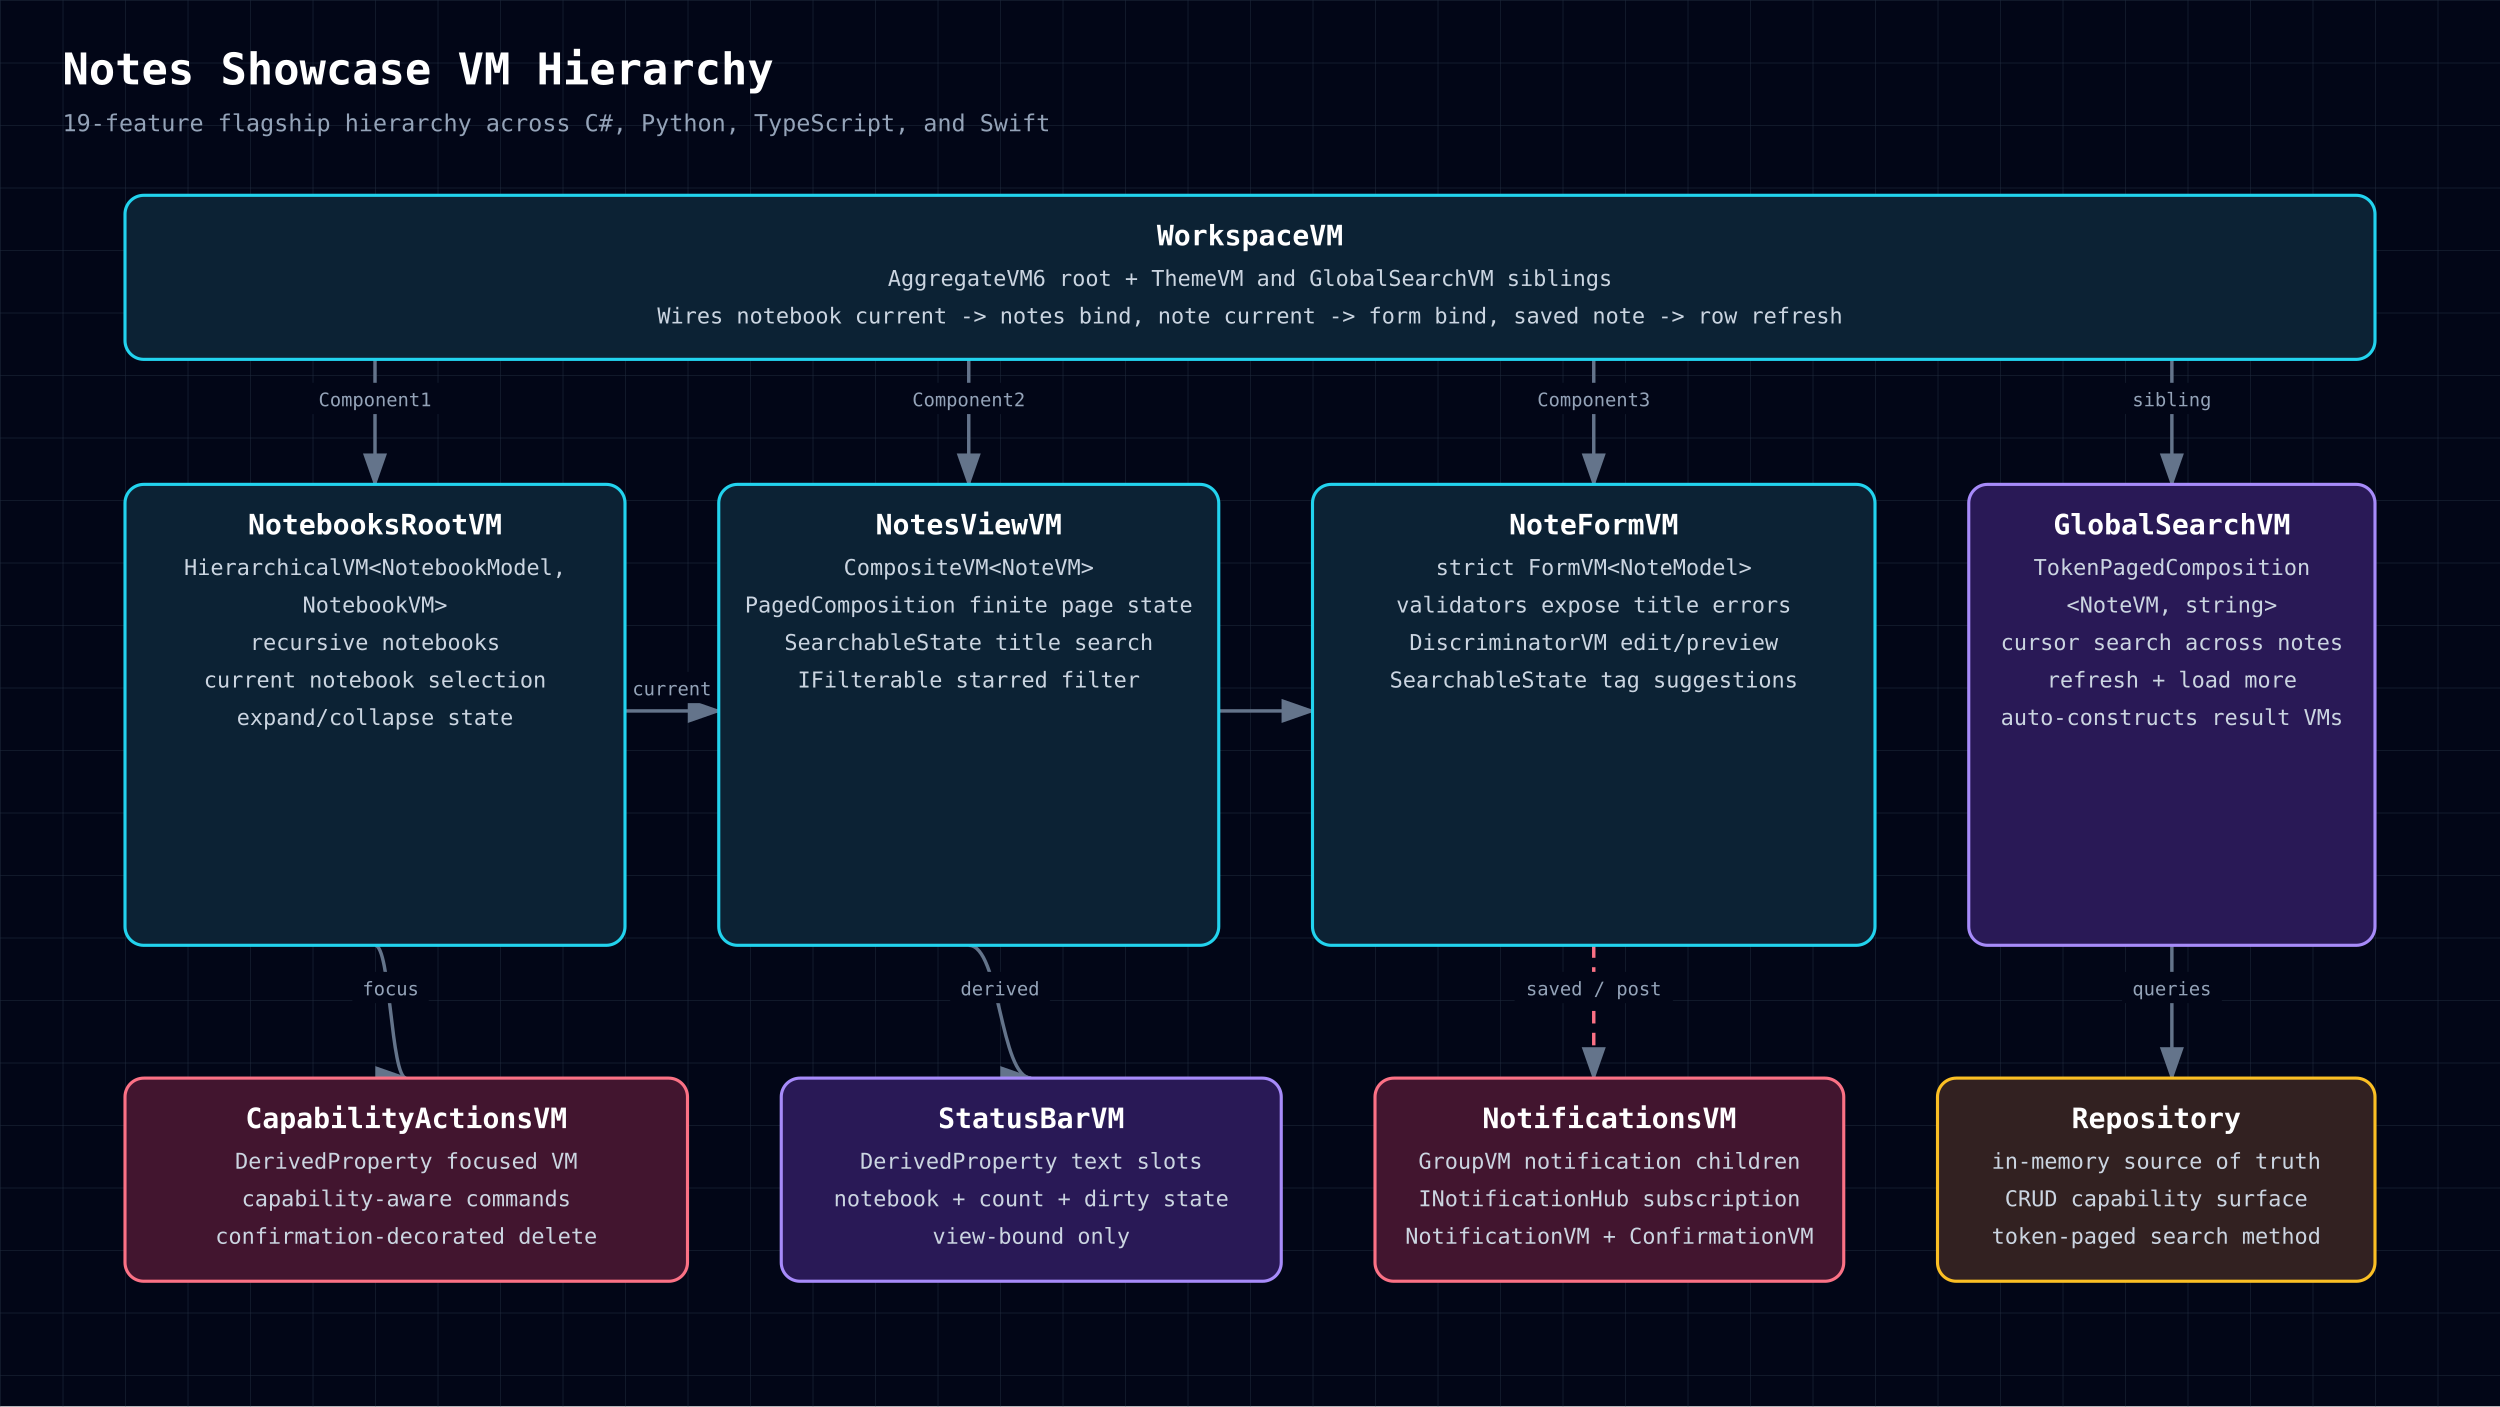
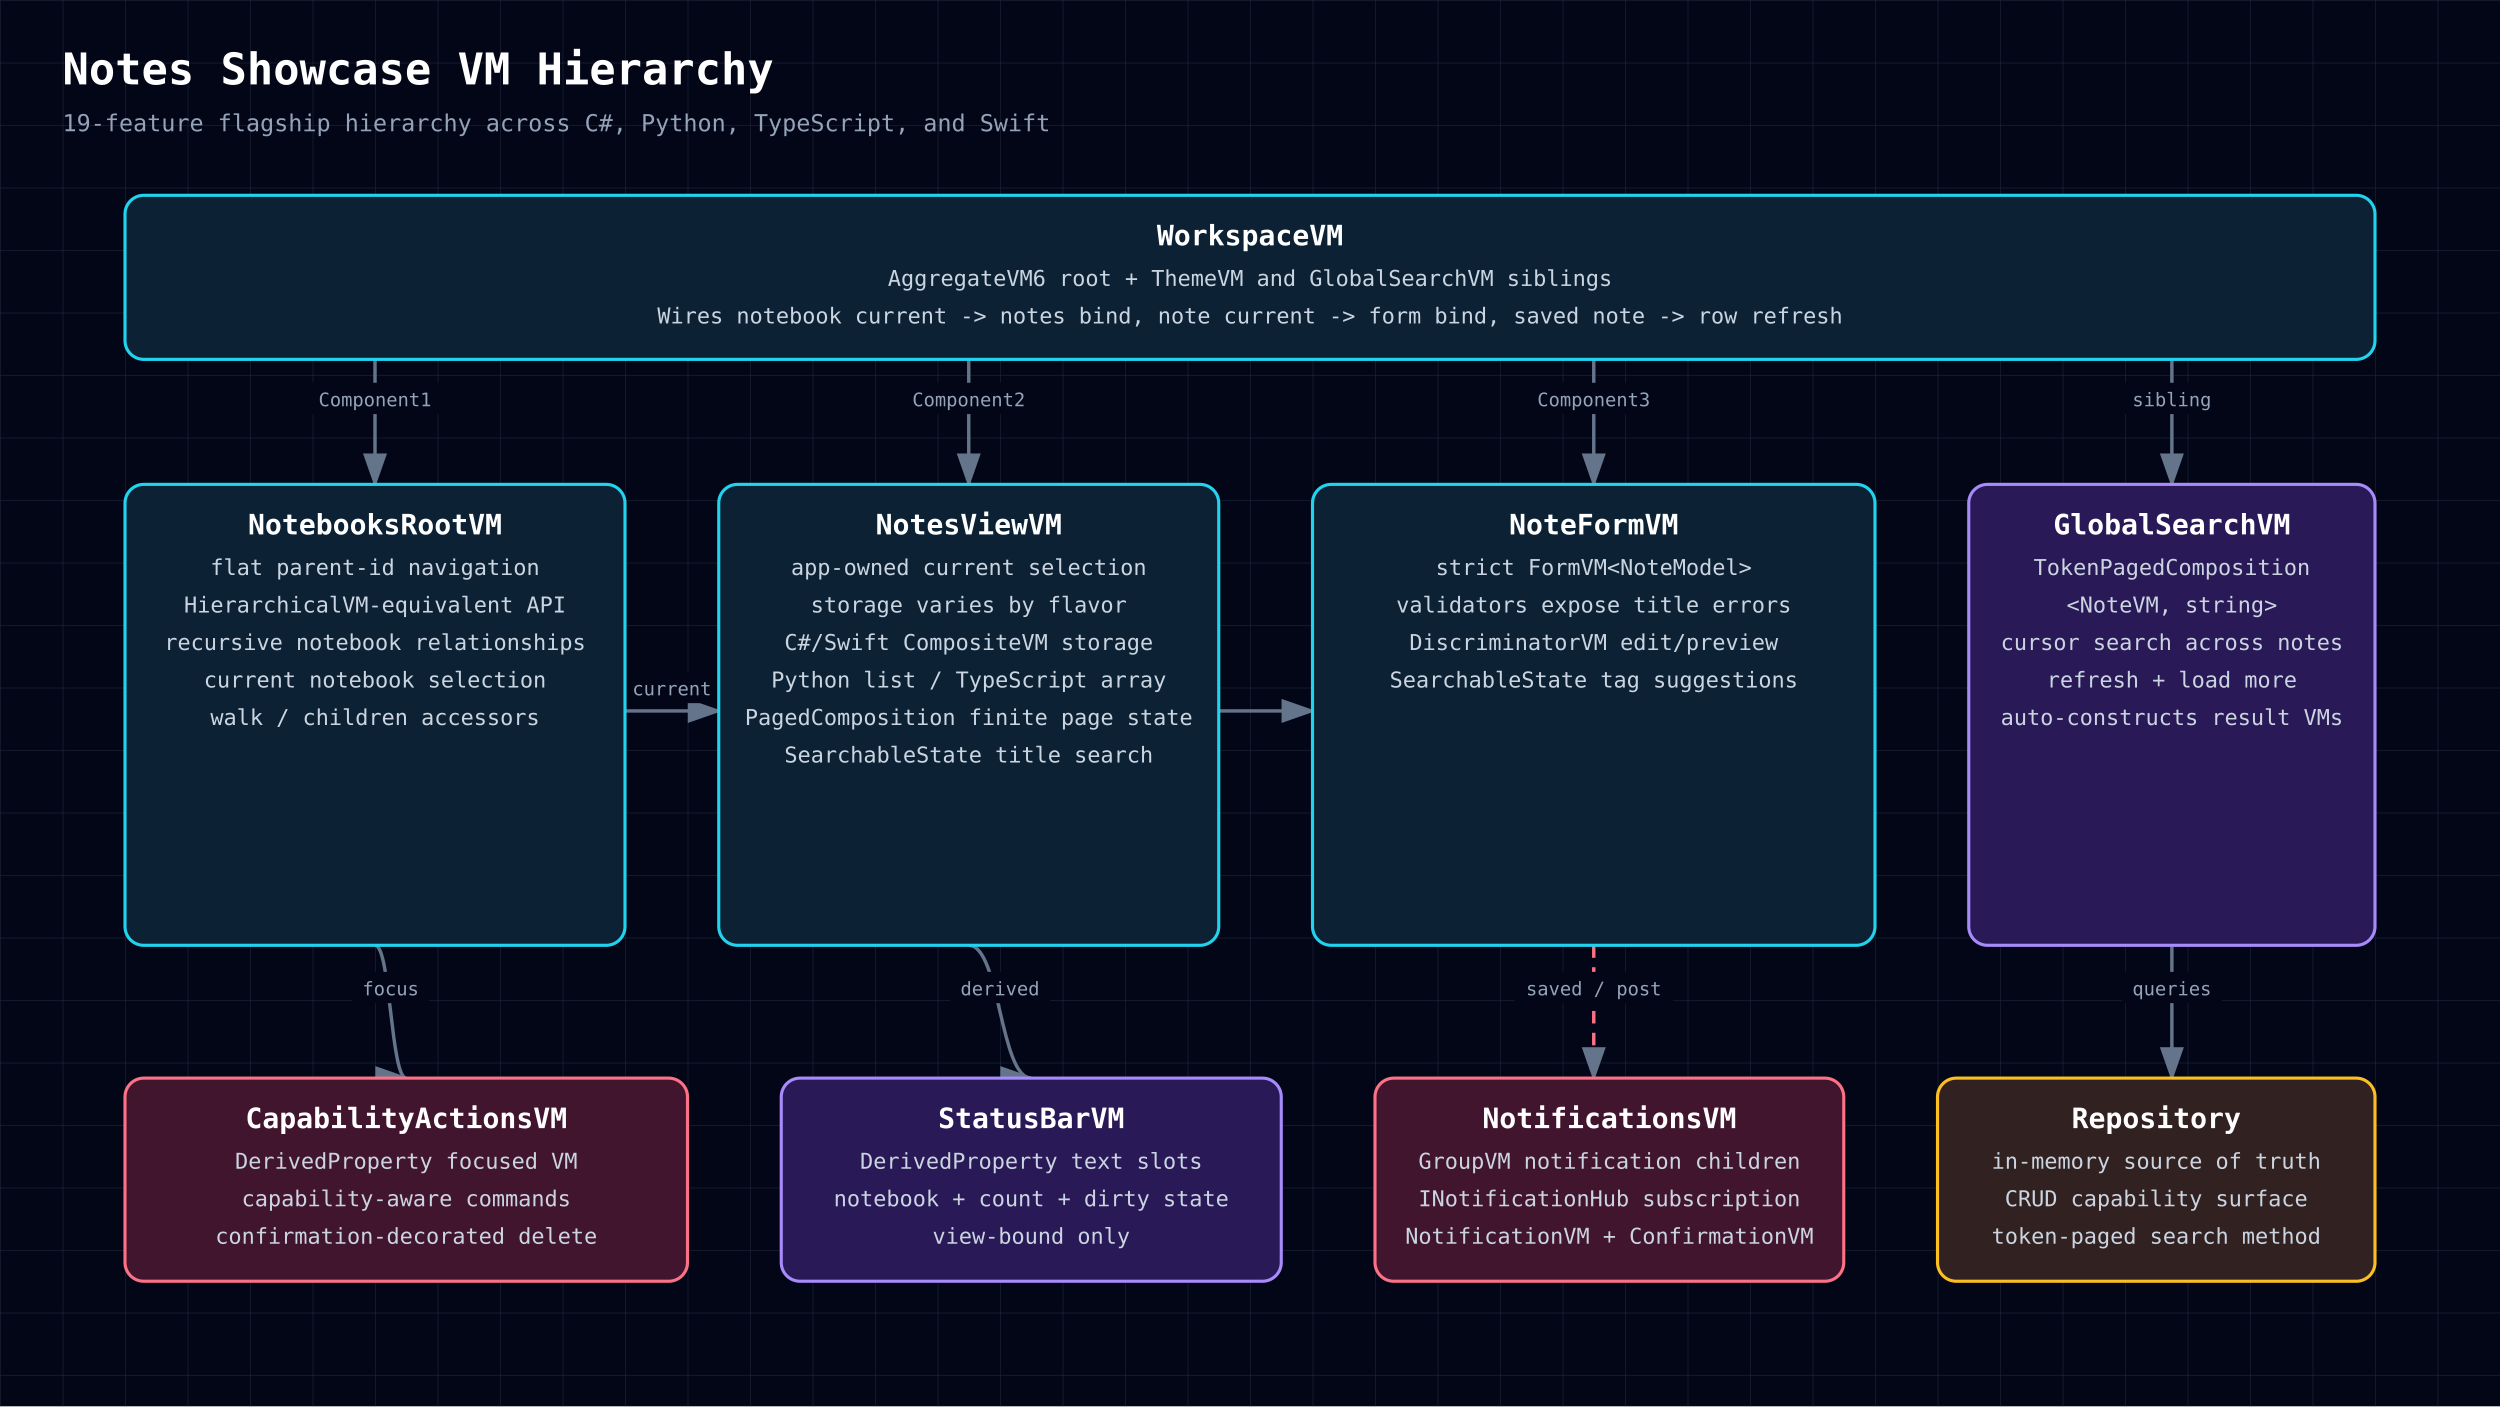
<svg xmlns="http://www.w3.org/2000/svg" width="1600" height="900" viewBox="0 0 1600 900" role="img" aria-labelledby="diagram-title diagram-description" style="font-family: 'JetBrains Mono', ui-monospace, SFMono-Regular, Menlo, Monaco, Consolas, monospace;">
  <defs>
    <style>text { font-family: 'JetBrains Mono', ui-monospace, SFMono-Regular, Menlo, Monaco, Consolas, monospace; }</style>
    <pattern id="grid" width="40" height="40" patternUnits="userSpaceOnUse">
      <path d="M 40 0 L 0 0 0 40" fill="none" stroke="#1e293b" stroke-width="0.7" />
    </pattern>
    <marker id="arrowhead" markerWidth="10" markerHeight="7" refX="9" refY="3.5" orient="auto">
      <polygon points="0 0, 10 3.5, 0 7" fill="#64748b" />
    </marker>
  </defs>
  <rect width="100%" height="100%" fill="#020617" />
  <rect width="100%" height="100%" fill="url(#grid)" />
  <text x="40" y="54" fill="white" font-size="28" font-weight="700" text-anchor="start">Notes Showcase VM Hierarchy</text>
  <text x="40" y="84" fill="#94a3b8" font-size="15" font-weight="400" text-anchor="start">19-feature flagship hierarchy across C#, Python, TypeScript, and Swift</text>
  <path d="M240,230 C240,230 240,310 240,310" fill="none" stroke="#64748b" stroke-width="2.2" marker-end="url(#arrowhead)" />
  <rect x="196.5" y="245" width="87.0" height="20" rx="3" fill="#020617" />
  <text x="240" y="260" fill="#94a3b8" font-size="12" font-weight="400" text-anchor="middle">Component1</text>
  <path d="M620,230 C620,230 620,310 620,310" fill="none" stroke="#64748b" stroke-width="2.2" marker-end="url(#arrowhead)" />
  <rect x="576.5" y="245" width="87.0" height="20" rx="3" fill="#020617" />
  <text x="620" y="260" fill="#94a3b8" font-size="12" font-weight="400" text-anchor="middle">Component2</text>
  <path d="M1020,230 C1020,230 1020,310 1020,310" fill="none" stroke="#64748b" stroke-width="2.2" marker-end="url(#arrowhead)" />
  <rect x="976.5" y="245" width="87.0" height="20" rx="3" fill="#020617" />
  <text x="1020" y="260" fill="#94a3b8" font-size="12" font-weight="400" text-anchor="middle">Component3</text>
  <path d="M1390,230 C1390,230 1390,310 1390,310" fill="none" stroke="#64748b" stroke-width="2.2" marker-end="url(#arrowhead)" />
  <rect x="1357.8" y="245" width="64.5" height="20" rx="3" fill="#020617" />
  <text x="1390" y="260" fill="#94a3b8" font-size="12" font-weight="400" text-anchor="middle">sibling</text>
  <path d="M400,455 C430,455 430,455 460,455" fill="none" stroke="#64748b" stroke-width="2.2" marker-end="url(#arrowhead)" />
  <rect x="397.8" y="430" width="64.5" height="20" rx="3" fill="#020617" />
  <text x="430" y="445" fill="#94a3b8" font-size="12" font-weight="400" text-anchor="middle">current</text>
  <path d="M780,455 C810,455 810,455 840,455" fill="none" stroke="#64748b" stroke-width="2.2" marker-end="url(#arrowhead)" />
  <path d="M1020,605 C1020,605 1020,690 1020,690" fill="none" stroke="#fb7185" stroke-width="2.2" marker-end="url(#arrowhead)" stroke-dasharray="8 6" />
  <rect x="969.0" y="622" width="102.0" height="20" rx="3" fill="#020617" />
  <text x="1020" y="637" fill="#94a3b8" font-size="12" font-weight="400" text-anchor="middle">saved / post</text>
  <path d="M1390,605 C1390,605 1390,690 1390,690" fill="none" stroke="#64748b" stroke-width="2.2" marker-end="url(#arrowhead)" />
  <rect x="1357.8" y="622" width="64.5" height="20" rx="3" fill="#020617" />
  <text x="1390" y="637" fill="#94a3b8" font-size="12" font-weight="400" text-anchor="middle">queries</text>
  <path d="M620,605 C640,605 640,690 660,690" fill="none" stroke="#64748b" stroke-width="2.2" marker-end="url(#arrowhead)" />
  <rect x="607.8" y="622" width="64.5" height="20" rx="3" fill="#020617" />
  <text x="640" y="637" fill="#94a3b8" font-size="12" font-weight="400" text-anchor="middle">derived</text>
  <path d="M240,605 C250,605 250,690 260,690" fill="none" stroke="#64748b" stroke-width="2.2" marker-end="url(#arrowhead)" />
  <rect x="225.2" y="622" width="49.5" height="20" rx="3" fill="#020617" />
  <text x="250" y="637" fill="#94a3b8" font-size="12" font-weight="400" text-anchor="middle">focus</text>
  <rect x="80" y="125" width="1440" height="105" rx="12" fill="#0f172a" />
  <rect x="80" y="125" width="1440" height="105" rx="12" fill="rgba(8, 51, 68, 0.42)" stroke="#22d3ee" stroke-width="2" />
  <text x="800" y="157" fill="white" font-size="18" font-weight="700" text-anchor="middle">WorkspaceVM</text>
  <text x="800" y="183" fill="#cbd5e1" font-size="14" font-weight="400" text-anchor="middle">AggregateVM6 root + ThemeVM and GlobalSearchVM siblings</text>
  <text x="800" y="207" fill="#cbd5e1" font-size="14" font-weight="400" text-anchor="middle">Wires notebook current -&gt; notes bind, note current -&gt; form bind, saved note -&gt; row refresh</text>
  <rect x="80" y="310" width="320" height="295" rx="12" fill="#0f172a" />
  <rect x="80" y="310" width="320" height="295" rx="12" fill="rgba(8, 51, 68, 0.42)" stroke="#22d3ee" stroke-width="2" />
  <text x="240" y="342" fill="white" font-size="18" font-weight="700" text-anchor="middle">NotebooksRootVM</text>
-   <text x="240" y="368" fill="#cbd5e1" font-size="14" font-weight="400" text-anchor="middle">HierarchicalVM&lt;NotebookModel,</text>
-   <text x="240" y="392" fill="#cbd5e1" font-size="14" font-weight="400" text-anchor="middle">NotebookVM&gt;</text>
-   <text x="240" y="416" fill="#cbd5e1" font-size="14" font-weight="400" text-anchor="middle">recursive notebooks</text>
+   <text x="240" y="368" fill="#cbd5e1" font-size="14" font-weight="400" text-anchor="middle">flat parent-id navigation</text>
+   <text x="240" y="392" fill="#cbd5e1" font-size="14" font-weight="400" text-anchor="middle">HierarchicalVM-equivalent API</text>
+   <text x="240" y="416" fill="#cbd5e1" font-size="14" font-weight="400" text-anchor="middle">recursive notebook relationships</text>
  <text x="240" y="440" fill="#cbd5e1" font-size="14" font-weight="400" text-anchor="middle">current notebook selection</text>
-   <text x="240" y="464" fill="#cbd5e1" font-size="14" font-weight="400" text-anchor="middle">expand/collapse state</text>
+   <text x="240" y="464" fill="#cbd5e1" font-size="14" font-weight="400" text-anchor="middle">walk / children accessors</text>
  <rect x="460" y="310" width="320" height="295" rx="12" fill="#0f172a" />
  <rect x="460" y="310" width="320" height="295" rx="12" fill="rgba(8, 51, 68, 0.42)" stroke="#22d3ee" stroke-width="2" />
  <text x="620" y="342" fill="white" font-size="18" font-weight="700" text-anchor="middle">NotesViewVM</text>
-   <text x="620" y="368" fill="#cbd5e1" font-size="14" font-weight="400" text-anchor="middle">CompositeVM&lt;NoteVM&gt;</text>
-   <text x="620" y="392" fill="#cbd5e1" font-size="14" font-weight="400" text-anchor="middle">PagedComposition finite page state</text>
-   <text x="620" y="416" fill="#cbd5e1" font-size="14" font-weight="400" text-anchor="middle">SearchableState title search</text>
-   <text x="620" y="440" fill="#cbd5e1" font-size="14" font-weight="400" text-anchor="middle">IFilterable starred filter</text>
+   <text x="620" y="368" fill="#cbd5e1" font-size="14" font-weight="400" text-anchor="middle">app-owned current selection</text>
+   <text x="620" y="392" fill="#cbd5e1" font-size="14" font-weight="400" text-anchor="middle">storage varies by flavor</text>
+   <text x="620" y="416" fill="#cbd5e1" font-size="14" font-weight="400" text-anchor="middle">C#/Swift CompositeVM storage</text>
+   <text x="620" y="440" fill="#cbd5e1" font-size="14" font-weight="400" text-anchor="middle">Python list / TypeScript array</text>
+   <text x="620" y="464" fill="#cbd5e1" font-size="14" font-weight="400" text-anchor="middle">PagedComposition finite page state</text>
+   <text x="620" y="488" fill="#cbd5e1" font-size="14" font-weight="400" text-anchor="middle">SearchableState title search</text>
  <rect x="840" y="310" width="360" height="295" rx="12" fill="#0f172a" />
  <rect x="840" y="310" width="360" height="295" rx="12" fill="rgba(8, 51, 68, 0.42)" stroke="#22d3ee" stroke-width="2" />
  <text x="1020" y="342" fill="white" font-size="18" font-weight="700" text-anchor="middle">NoteFormVM</text>
  <text x="1020" y="368" fill="#cbd5e1" font-size="14" font-weight="400" text-anchor="middle">strict FormVM&lt;NoteModel&gt;</text>
  <text x="1020" y="392" fill="#cbd5e1" font-size="14" font-weight="400" text-anchor="middle">validators expose title errors</text>
  <text x="1020" y="416" fill="#cbd5e1" font-size="14" font-weight="400" text-anchor="middle">DiscriminatorVM edit/preview</text>
  <text x="1020" y="440" fill="#cbd5e1" font-size="14" font-weight="400" text-anchor="middle">SearchableState tag suggestions</text>
  <rect x="1260" y="310" width="260" height="295" rx="12" fill="#0f172a" />
  <rect x="1260" y="310" width="260" height="295" rx="12" fill="rgba(76, 29, 149, 0.42)" stroke="#a78bfa" stroke-width="2" />
  <text x="1390" y="342" fill="white" font-size="18" font-weight="700" text-anchor="middle">GlobalSearchVM</text>
  <text x="1390" y="368" fill="#cbd5e1" font-size="14" font-weight="400" text-anchor="middle">TokenPagedComposition</text>
  <text x="1390" y="392" fill="#cbd5e1" font-size="14" font-weight="400" text-anchor="middle">&lt;NoteVM, string&gt;</text>
  <text x="1390" y="416" fill="#cbd5e1" font-size="14" font-weight="400" text-anchor="middle">cursor search across notes</text>
  <text x="1390" y="440" fill="#cbd5e1" font-size="14" font-weight="400" text-anchor="middle">refresh + load more</text>
  <text x="1390" y="464" fill="#cbd5e1" font-size="14" font-weight="400" text-anchor="middle">auto-constructs result VMs</text>
  <rect x="80" y="690" width="360" height="130" rx="12" fill="#0f172a" />
  <rect x="80" y="690" width="360" height="130" rx="12" fill="rgba(136, 19, 55, 0.42)" stroke="#fb7185" stroke-width="2" />
  <text x="260" y="722" fill="white" font-size="18" font-weight="700" text-anchor="middle">CapabilityActionsVM</text>
  <text x="260" y="748" fill="#cbd5e1" font-size="14" font-weight="400" text-anchor="middle">DerivedProperty focused VM</text>
  <text x="260" y="772" fill="#cbd5e1" font-size="14" font-weight="400" text-anchor="middle">capability-aware commands</text>
  <text x="260" y="796" fill="#cbd5e1" font-size="14" font-weight="400" text-anchor="middle">confirmation-decorated delete</text>
  <rect x="500" y="690" width="320" height="130" rx="12" fill="#0f172a" />
  <rect x="500" y="690" width="320" height="130" rx="12" fill="rgba(76, 29, 149, 0.42)" stroke="#a78bfa" stroke-width="2" />
  <text x="660" y="722" fill="white" font-size="18" font-weight="700" text-anchor="middle">StatusBarVM</text>
  <text x="660" y="748" fill="#cbd5e1" font-size="14" font-weight="400" text-anchor="middle">DerivedProperty text slots</text>
  <text x="660" y="772" fill="#cbd5e1" font-size="14" font-weight="400" text-anchor="middle">notebook + count + dirty state</text>
  <text x="660" y="796" fill="#cbd5e1" font-size="14" font-weight="400" text-anchor="middle">view-bound only</text>
  <rect x="880" y="690" width="300" height="130" rx="12" fill="#0f172a" />
  <rect x="880" y="690" width="300" height="130" rx="12" fill="rgba(136, 19, 55, 0.42)" stroke="#fb7185" stroke-width="2" />
  <text x="1030" y="722" fill="white" font-size="18" font-weight="700" text-anchor="middle">NotificationsVM</text>
  <text x="1030" y="748" fill="#cbd5e1" font-size="14" font-weight="400" text-anchor="middle">GroupVM notification children</text>
  <text x="1030" y="772" fill="#cbd5e1" font-size="14" font-weight="400" text-anchor="middle">INotificationHub subscription</text>
  <text x="1030" y="796" fill="#cbd5e1" font-size="14" font-weight="400" text-anchor="middle">NotificationVM + ConfirmationVM</text>
  <rect x="1240" y="690" width="280" height="130" rx="12" fill="#0f172a" />
  <rect x="1240" y="690" width="280" height="130" rx="12" fill="rgba(120, 53, 15, 0.34)" stroke="#fbbf24" stroke-width="2" />
  <text x="1380" y="722" fill="white" font-size="18" font-weight="700" text-anchor="middle">Repository</text>
  <text x="1380" y="748" fill="#cbd5e1" font-size="14" font-weight="400" text-anchor="middle">in-memory source of truth</text>
  <text x="1380" y="772" fill="#cbd5e1" font-size="14" font-weight="400" text-anchor="middle">CRUD capability surface</text>
  <text x="1380" y="796" fill="#cbd5e1" font-size="14" font-weight="400" text-anchor="middle">token-paged search method</text>
</svg>
